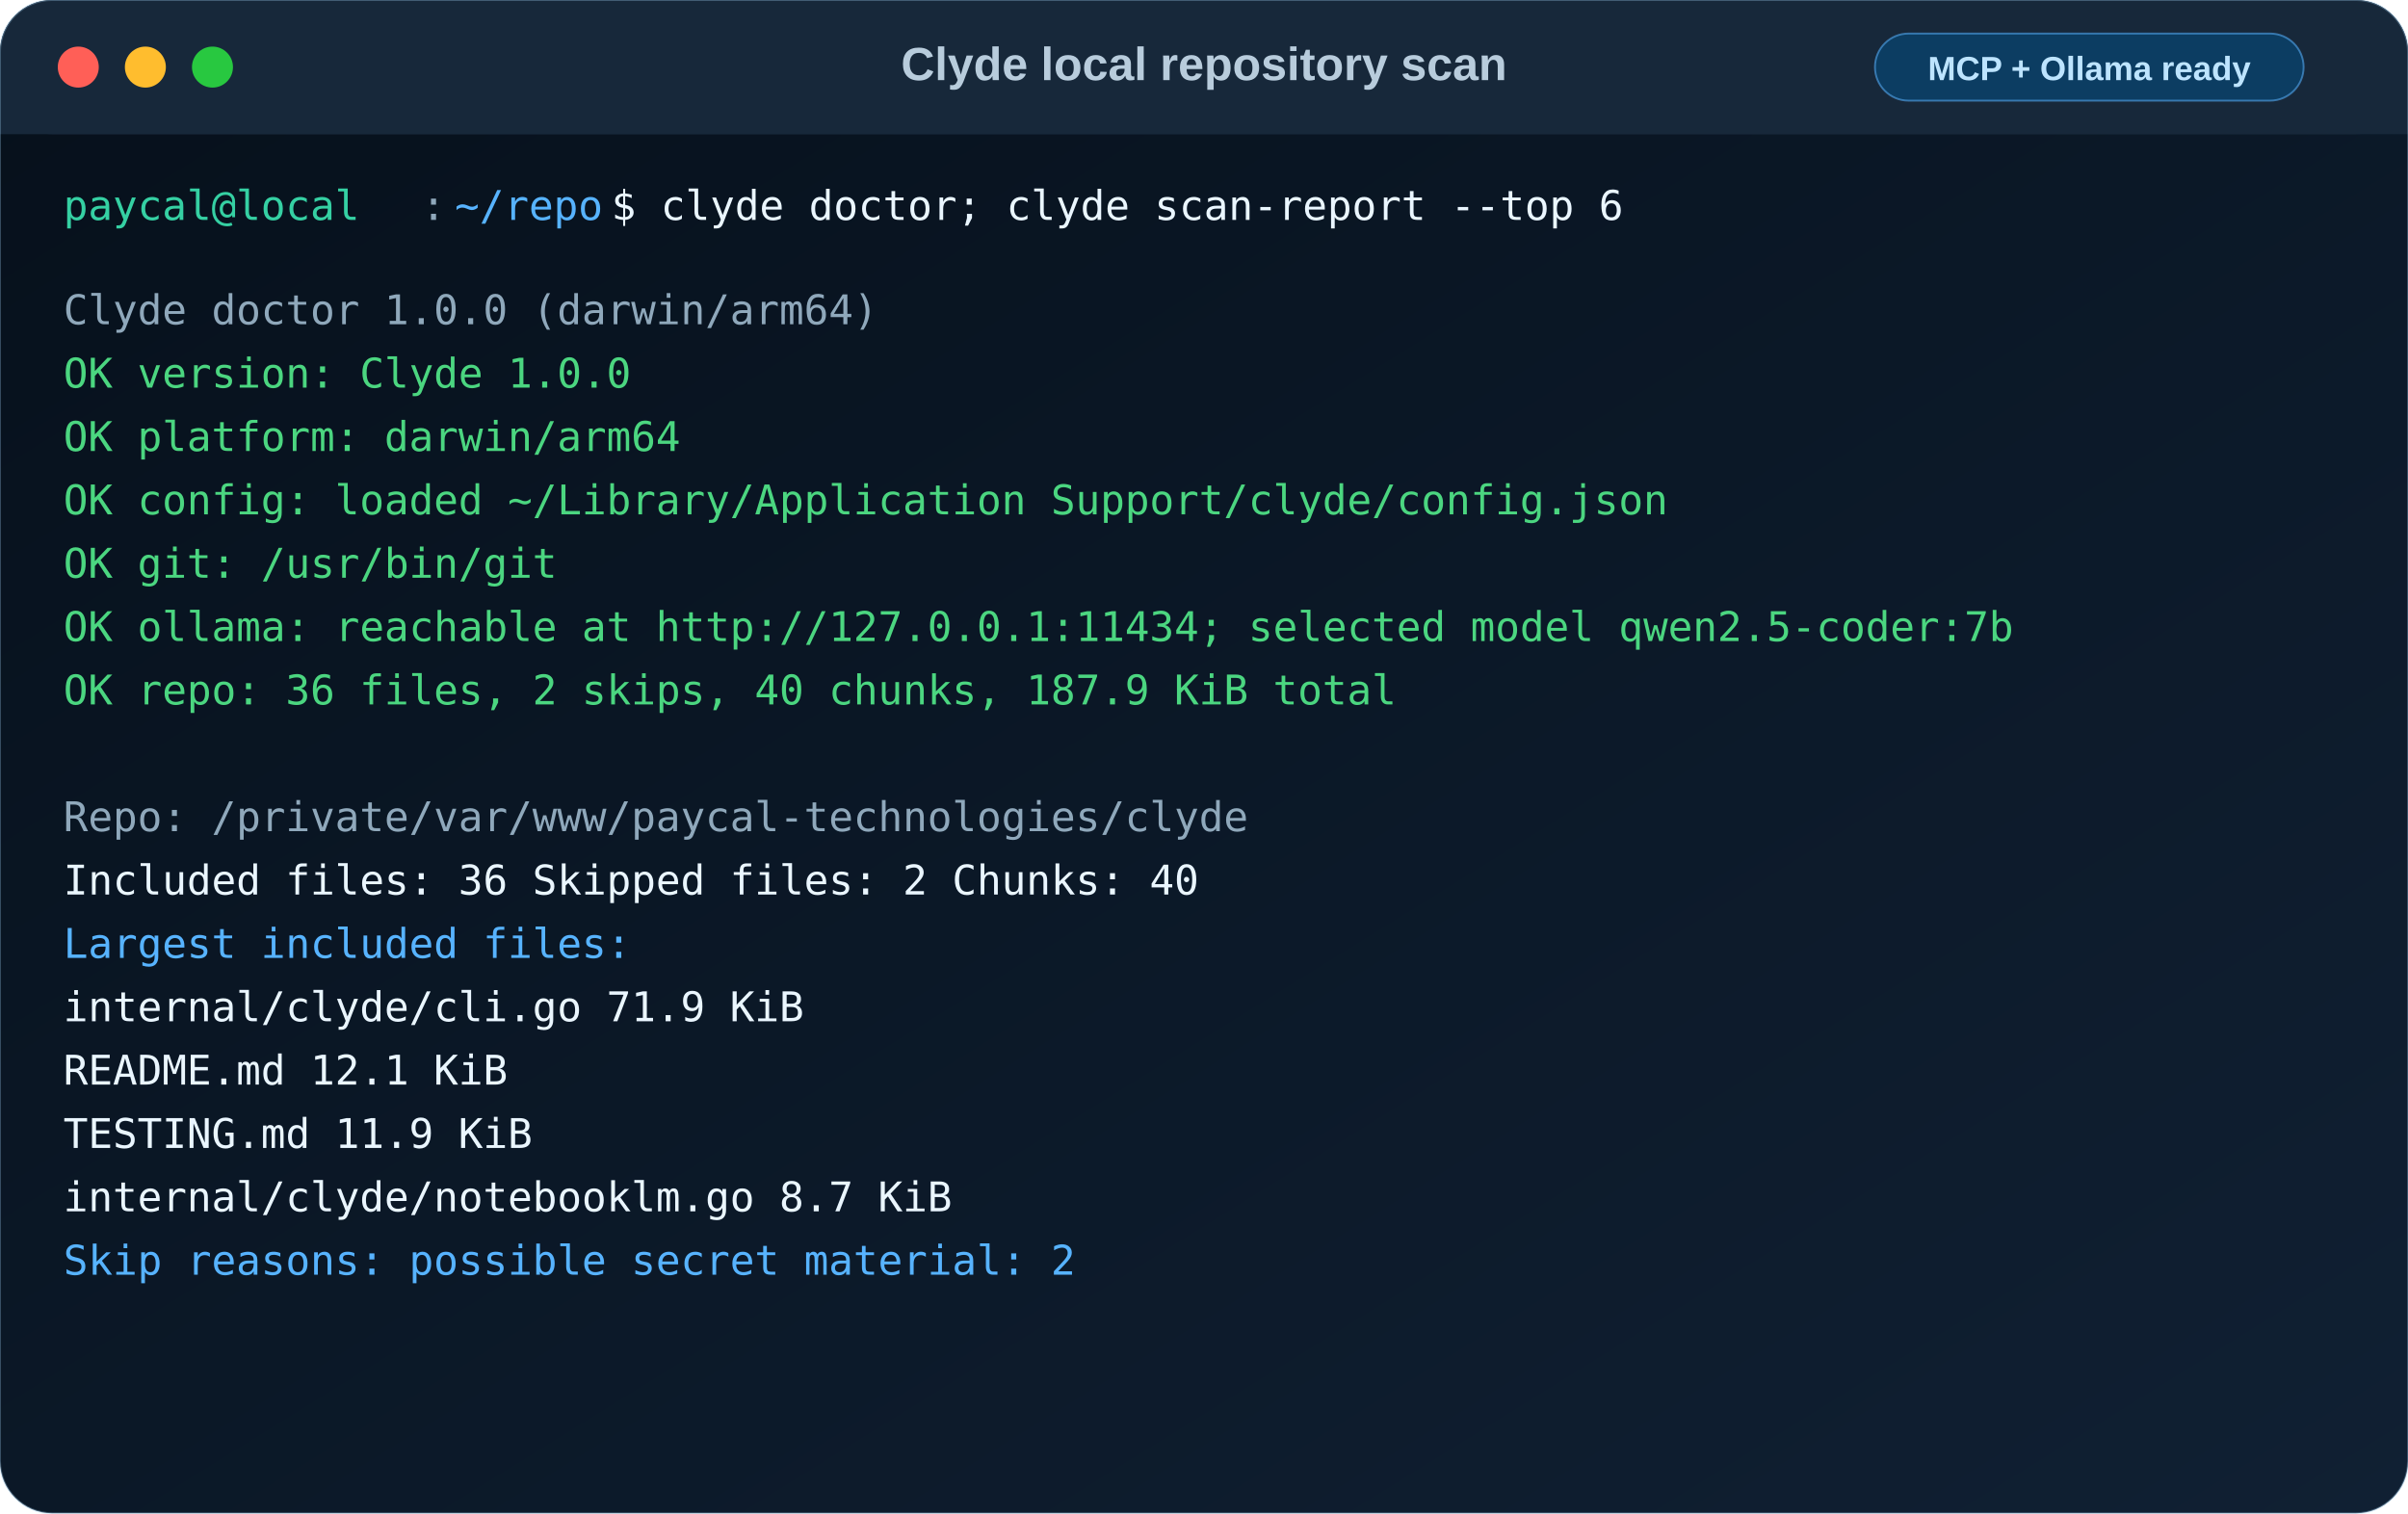
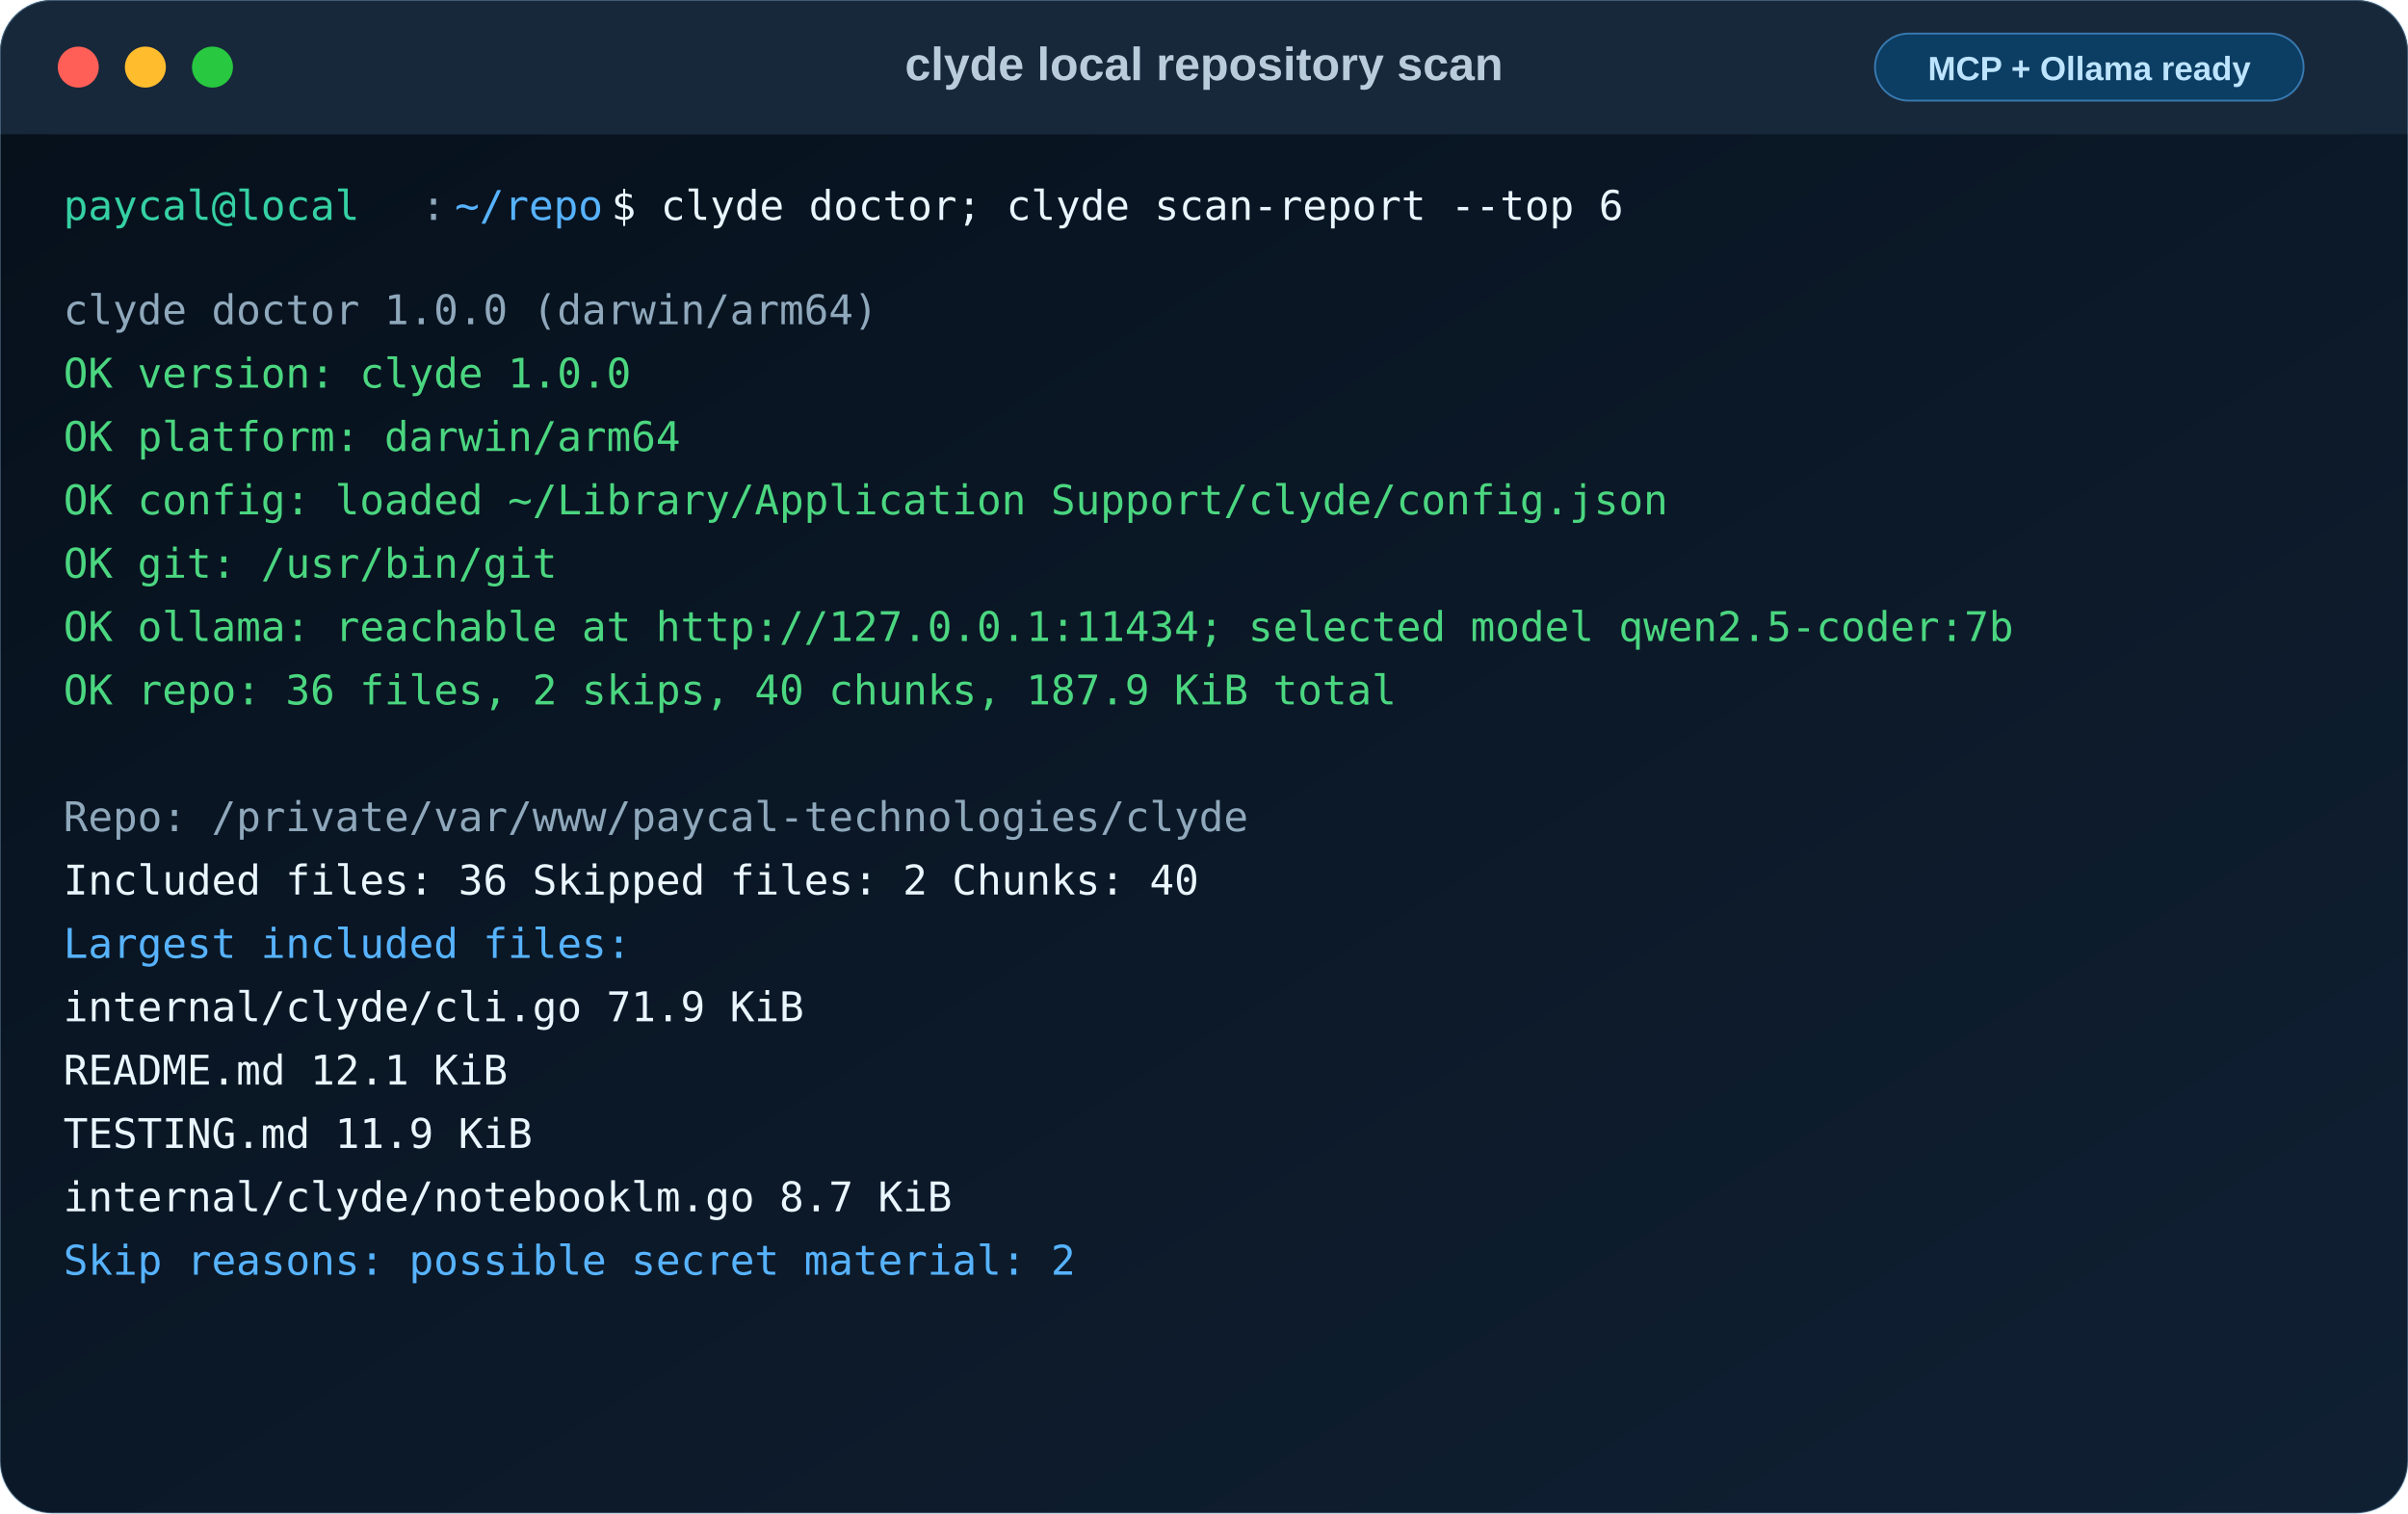
<svg xmlns="http://www.w3.org/2000/svg" width="1292" height="812" viewBox="54 54 1292 812">
  <defs>
    <linearGradient id="back" x1="0" y1="0" x2="1" y2="1">
      <stop offset="0" stop-color="#eaf0f6" />
      <stop offset="0.46" stop-color="#f6f9fc" />
      <stop offset="1" stop-color="#dfe8f2" />
    </linearGradient>
    <linearGradient id="term" x1="0" y1="0" x2="1" y2="1">
      <stop offset="0" stop-color="#06101b" />
      <stop offset="1" stop-color="#102033" />
    </linearGradient>
    <filter id="shadow" x="-20%" y="-20%" width="140%" height="140%">
      <feDropShadow dx="0" dy="28" stdDeviation="32" flood-color="#003c6e" flood-opacity="0.24" />
    </filter>
  </defs>
  <rect x="54" y="54" width="1292" height="812" rx="28" fill="url(#term)" />
  <rect x="54" y="54" width="1292" height="72" rx="28" fill="#17283a" />
  <rect x="54" y="98" width="1292" height="28" fill="#17283a" />
  <circle cx="96" cy="90" r="11" fill="#ff5f57" />
  <circle cx="132" cy="90" r="11" fill="#ffbd2e" />
  <circle cx="168" cy="90" r="11" fill="#28c840" />
-   <text x="700" y="97" text-anchor="middle" fill="#b8ccdc" font-size="25" font-family="Arial, sans-serif" font-weight="700">Clyde local repository scan</text>
+   <text x="700" y="97" text-anchor="middle" fill="#b8ccdc" font-size="25" font-family="Arial, sans-serif" font-weight="700">clyde local repository scan</text>
  <rect x="1060" y="72" width="230" height="36" rx="18" fill="#0c3d62" stroke="#57b3ff" stroke-opacity="0.55" />
  <text x="1175" y="97" text-anchor="middle" fill="#bde4ff" font-size="18" font-family="Arial, sans-serif" font-weight="700">MCP + Ollama ready</text>
  <g font-family="Monaco, Consolas, monospace" font-size="22" font-weight="500">
    <text x="88" y="172" fill="#35d0a3">paycal@local</text>
    <text x="280" y="172" fill="#8fa8bb">:</text>
    <text x="298" y="172" fill="#57b3ff">~/repo</text>
    <text x="382" y="172" fill="#eaf6ff">$ clyde doctor; clyde scan-report --top 6</text>
-     <text x="88" y="228" fill="#8fa8bb">Clyde doctor 1.0.0 (darwin/arm64)</text>
-     <text x="88" y="262" fill="#4bd680">OK version: Clyde 1.0.0</text>
+     <text x="88" y="228" fill="#8fa8bb">clyde doctor 1.0.0 (darwin/arm64)</text>
+     <text x="88" y="262" fill="#4bd680">OK version: clyde 1.0.0</text>
    <text x="88" y="296" fill="#4bd680">OK platform: darwin/arm64</text>
    <text x="88" y="330" fill="#4bd680">OK config: loaded ~/Library/Application Support/clyde/config.json</text>
    <text x="88" y="364" fill="#4bd680">OK git: /usr/bin/git</text>
    <text x="88" y="398" fill="#4bd680">OK ollama: reachable at http://127.0.0.1:11434; selected model qwen2.5-coder:7b</text>
    <text x="88" y="432" fill="#4bd680">OK repo: 36 files, 2 skips, 40 chunks, 187.9 KiB total</text>
    <text x="88" y="500" fill="#8fa8bb">Repo: /private/var/www/paycal-technologies/clyde</text>
    <text x="88" y="534" fill="#eaf6ff">Included files: 36    Skipped files: 2    Chunks: 40</text>
    <text x="88" y="568" fill="#57b3ff">Largest included files:</text>
    <text x="88" y="602" fill="#eaf6ff">  internal/clyde/cli.go        71.9 KiB</text>
    <text x="88" y="636" fill="#eaf6ff">  README.md                    12.1 KiB</text>
    <text x="88" y="670" fill="#eaf6ff">  TESTING.md                   11.9 KiB</text>
    <text x="88" y="704" fill="#eaf6ff">  internal/clyde/notebooklm.go  8.7 KiB</text>
    <text x="88" y="738" fill="#57b3ff">Skip reasons: possible secret material: 2</text>
  </g>
  <rect x="54" y="54" width="1292" height="812" rx="28" fill="none" stroke="#9dcced" stroke-opacity="0.32" />
</svg>
